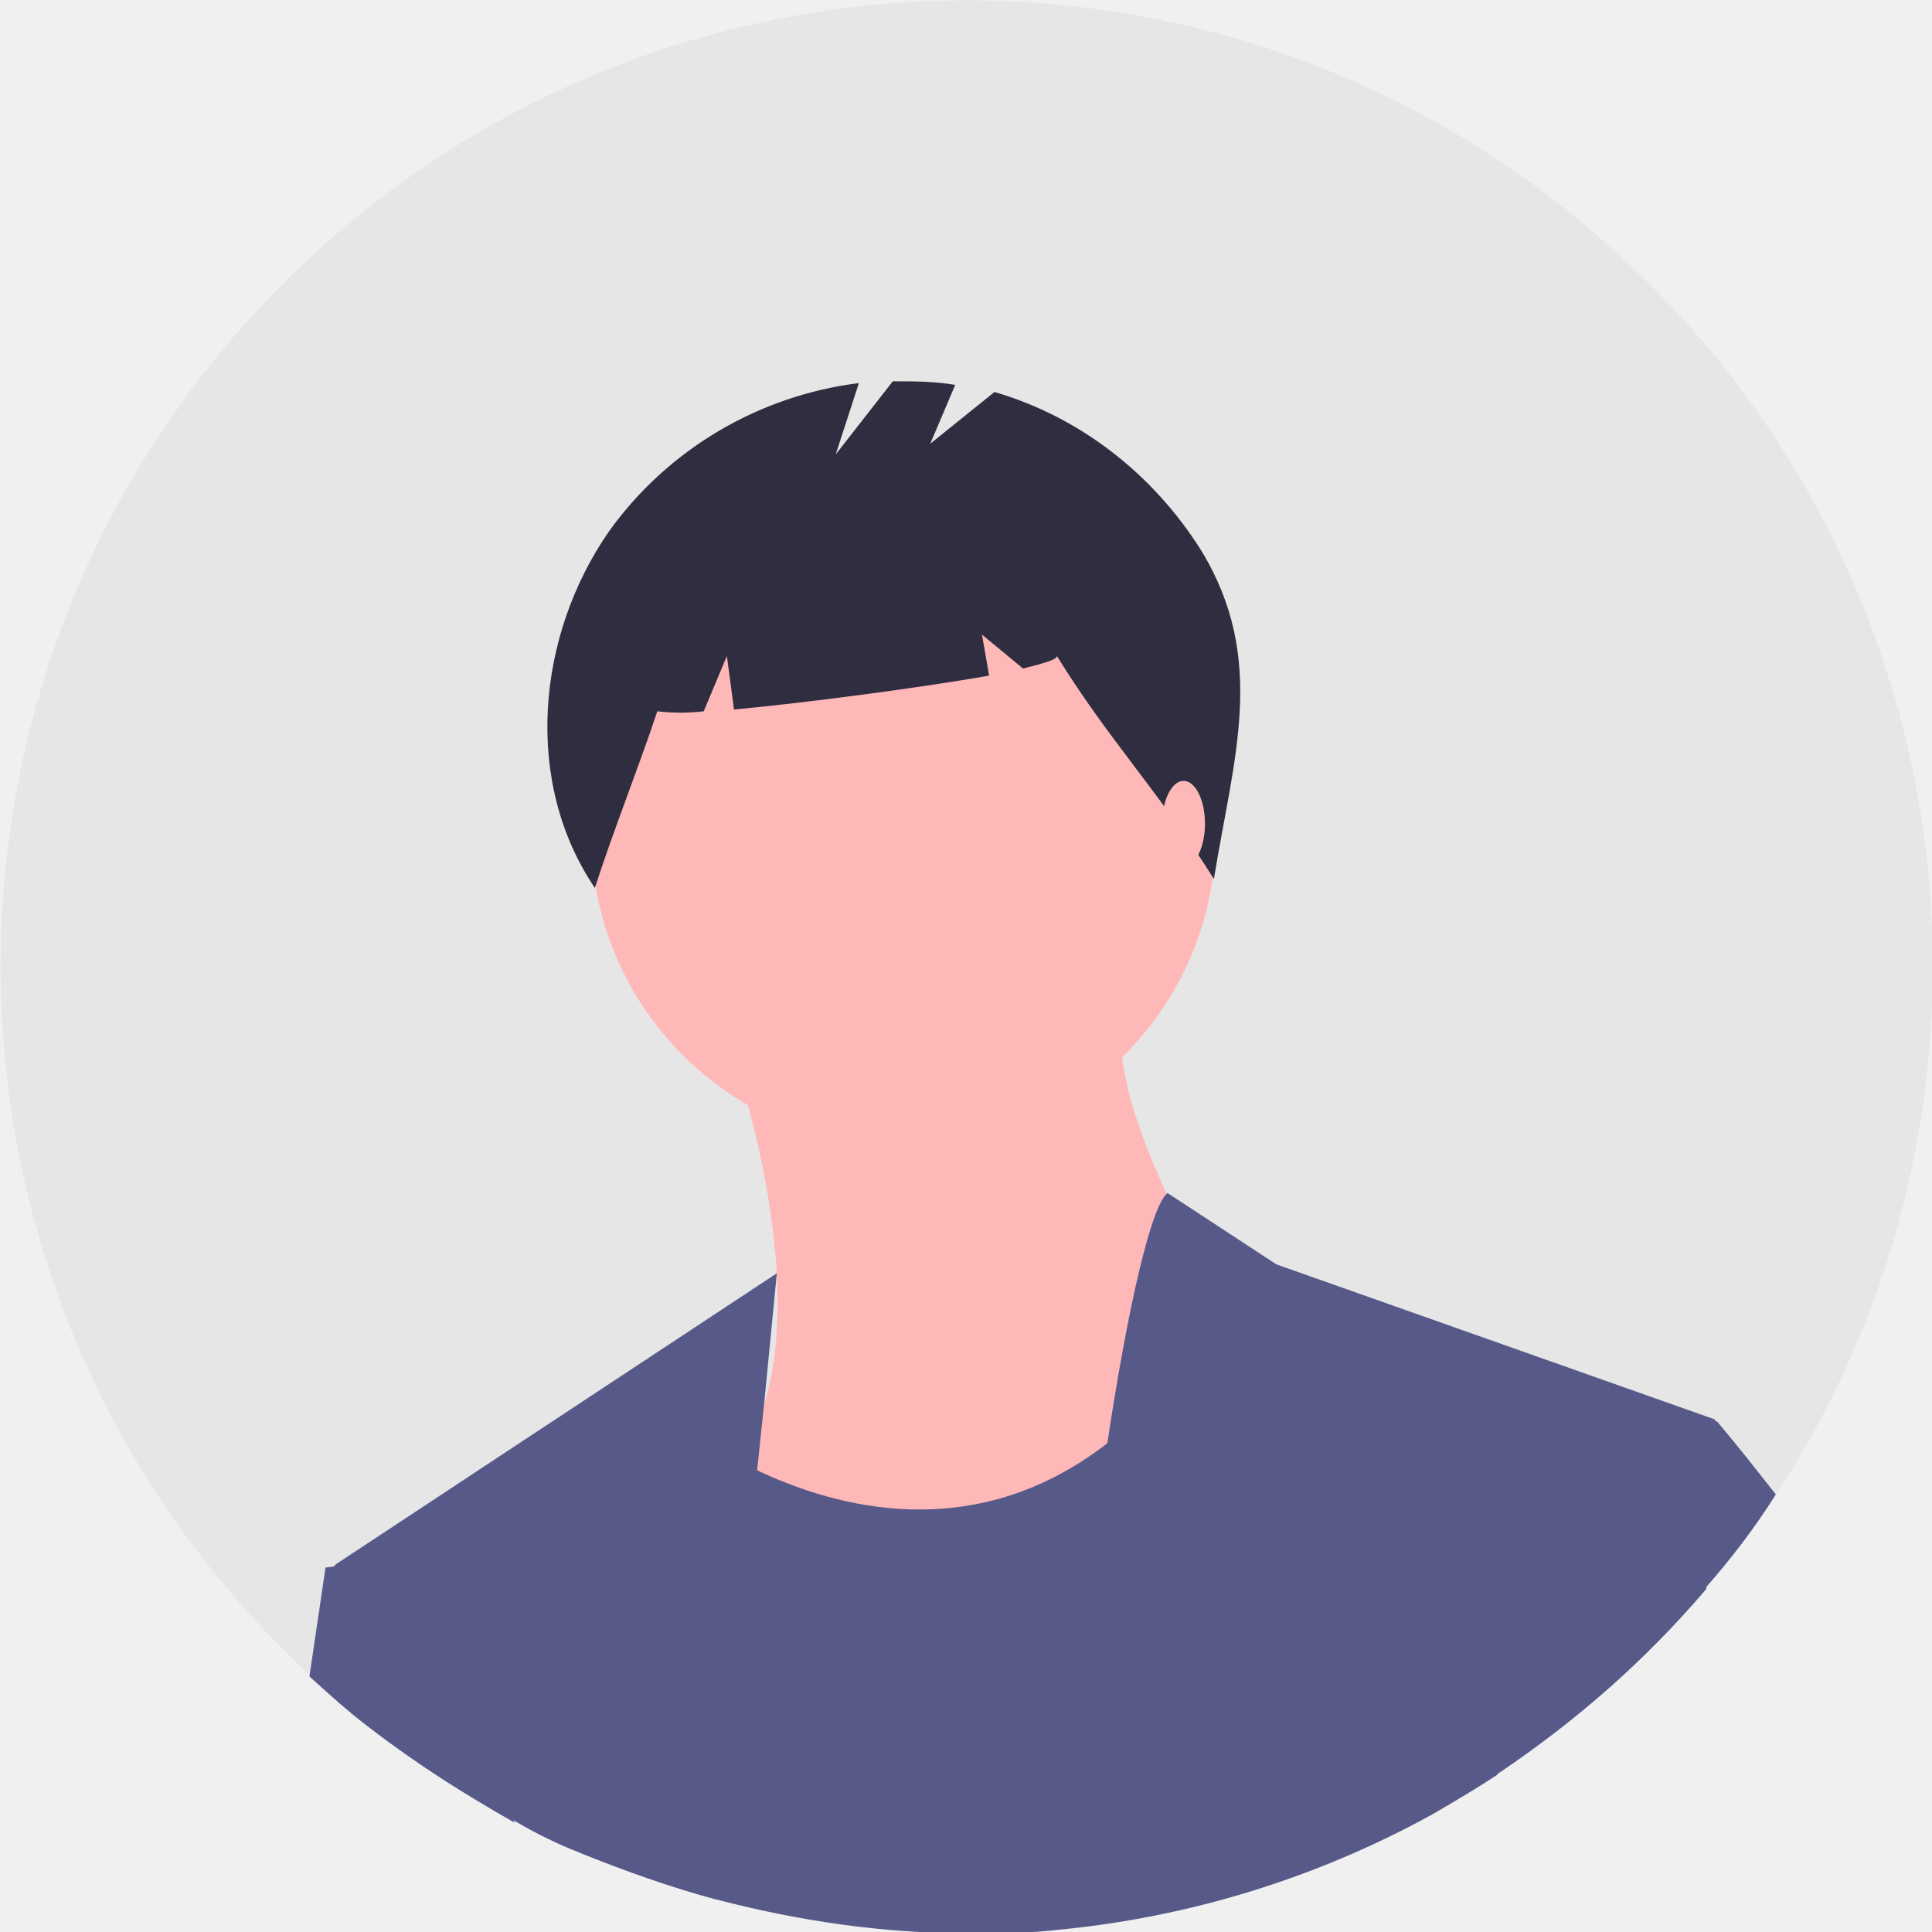
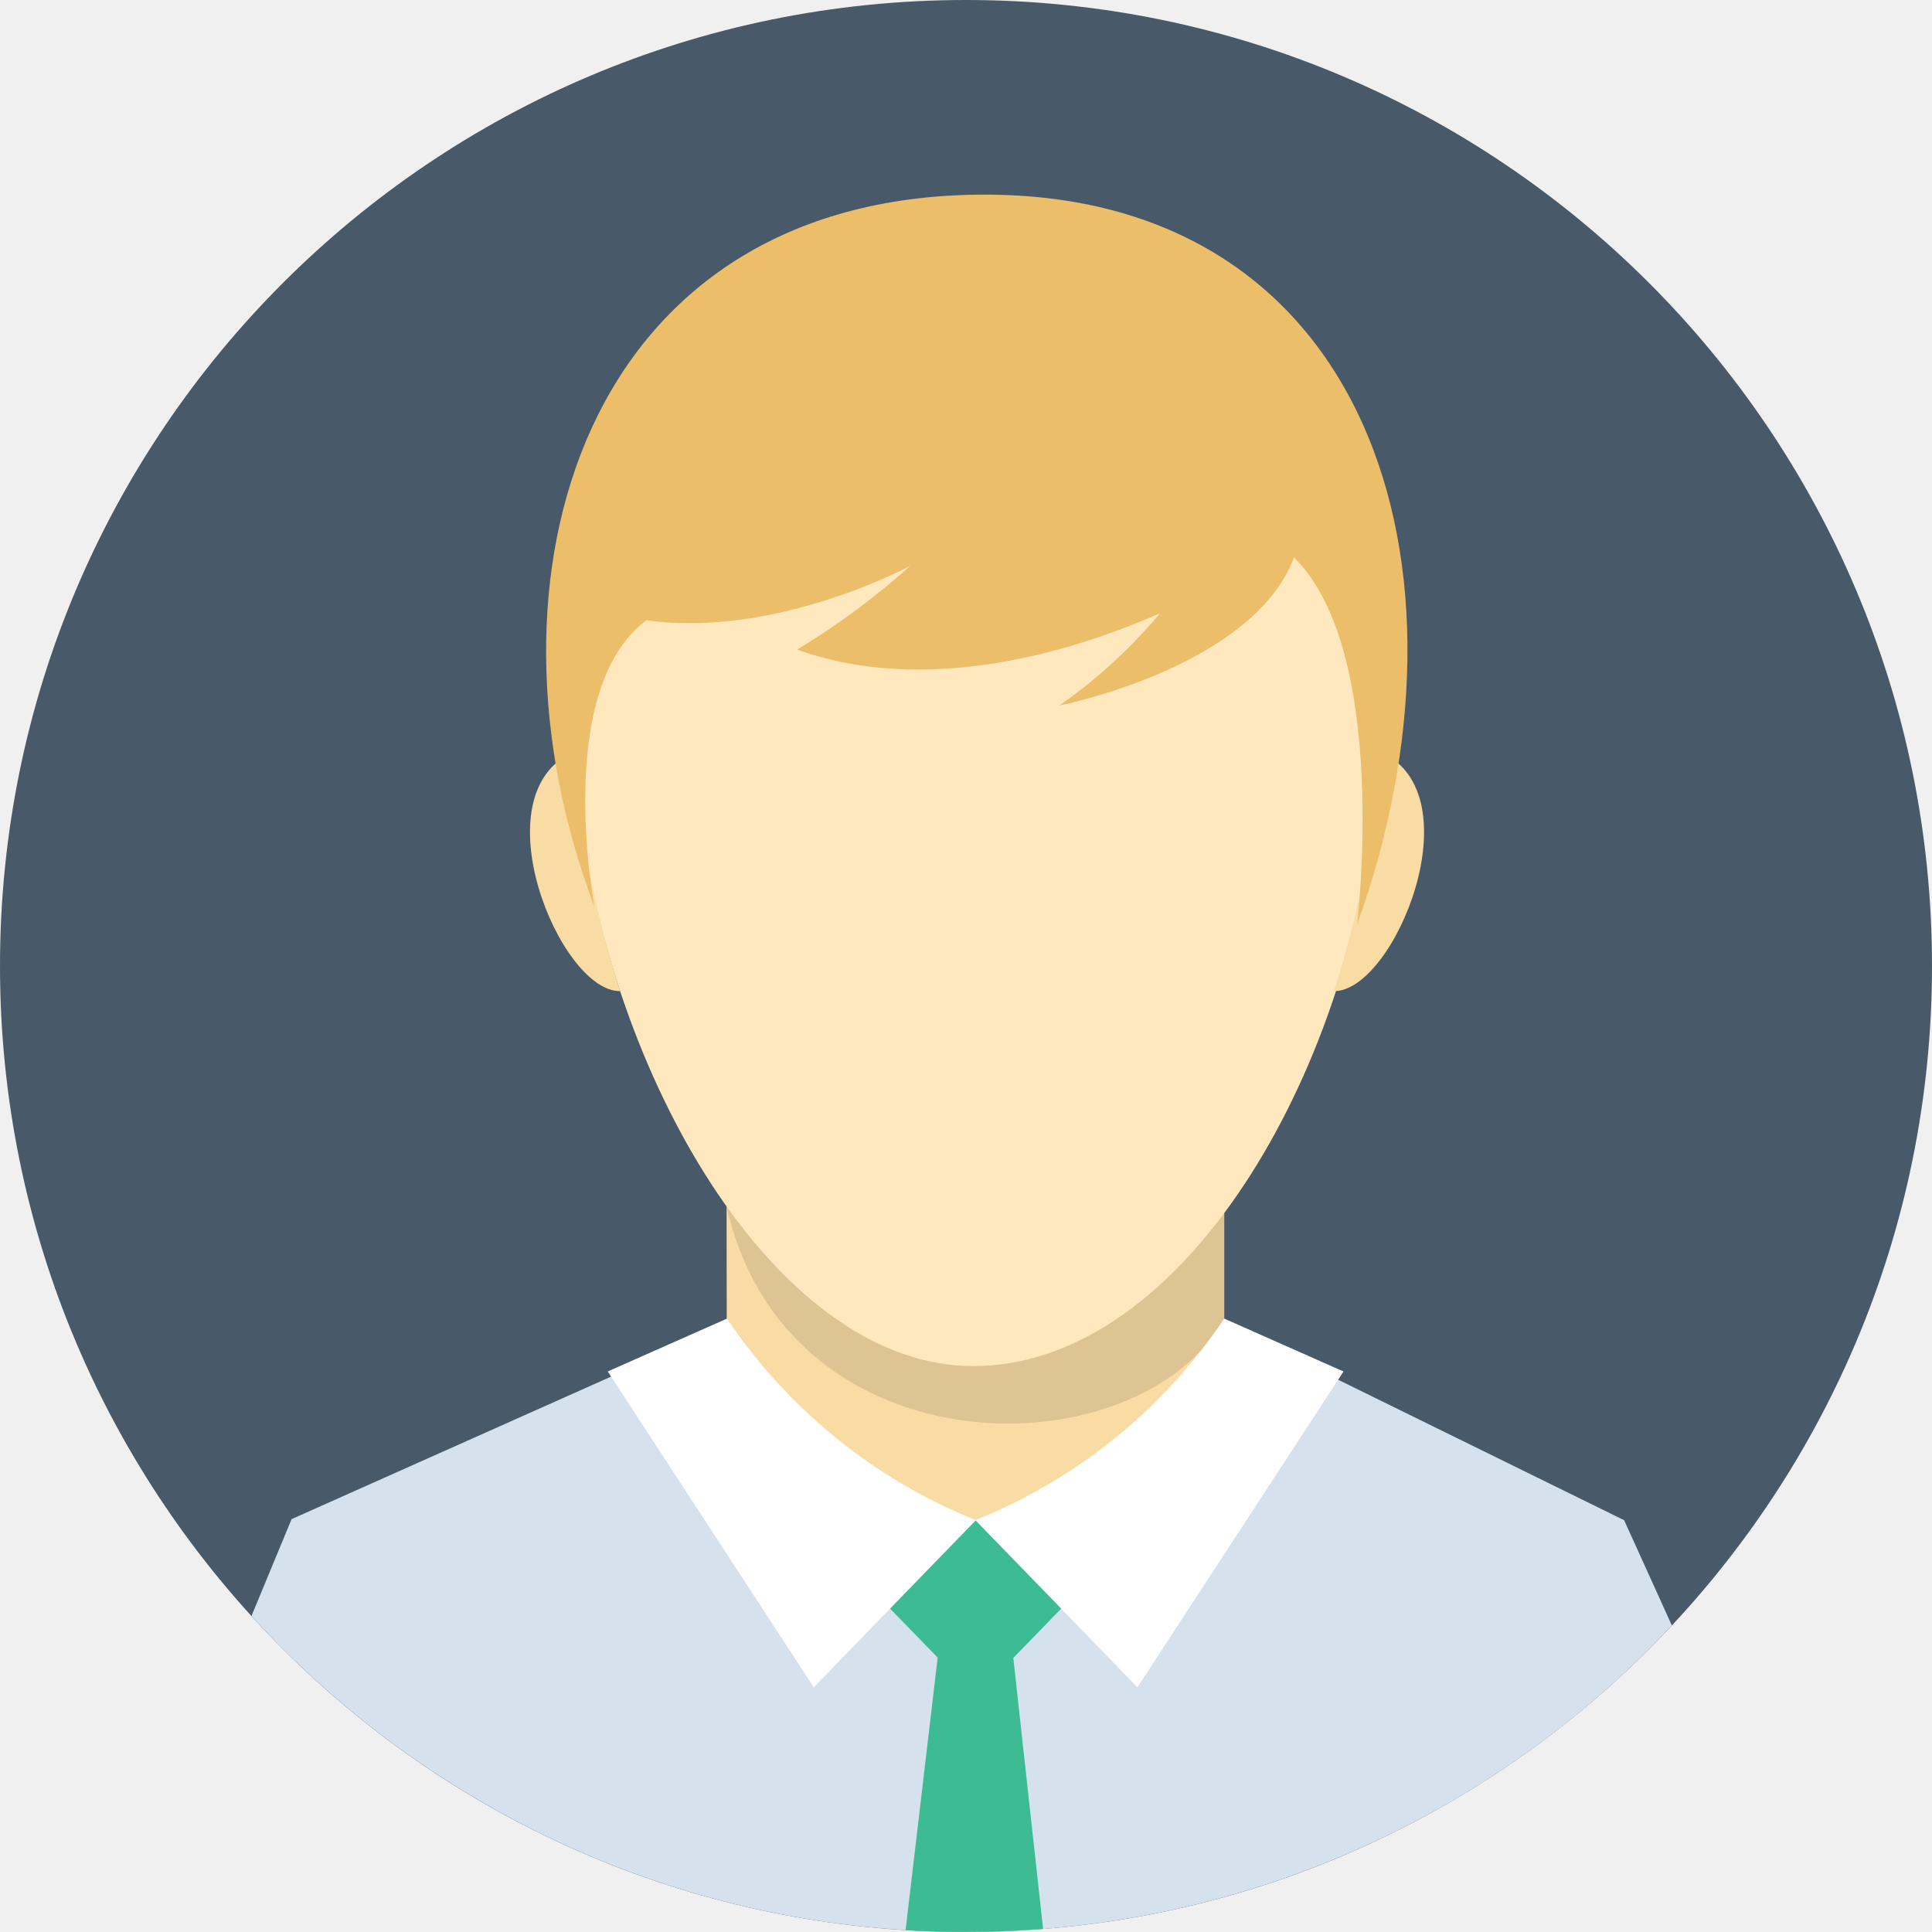
- <svg xmlns="http://www.w3.org/2000/svg" version="1.1" id="Layer_1" x="0" y="0" viewBox="0 0 108.3 108.3" style="enable-background:new 0 0 108.3 108.3" xml:space="preserve">
-   <style>.st1{fill:#ffb8b8}.st2{fill:#575a89}</style>
-   <g id="Group_45" transform="translate(-191 -152.079)">
-     <g id="Group_30" transform="translate(282.246 224.353)">
-       <path id="Path_944" d="M17.1-18.1c0 10.5-3 20.8-8.8 29.6-1.2 1.9-2.5 3.6-4 5.3-3.4 4-7.3 7.4-11.6 10.3-1.2.8-2.4 1.5-3.6 2.2-6.5 3.6-13.7 5.8-21 6.5-1.7.2-3.4.2-5.1.2-4.7 0-9.4-.6-14-1.8-2.6-.7-5.1-1.6-7.6-2.6-1.3-.5-2.5-1.1-3.7-1.8-2.9-1.5-5.6-3.3-8.2-5.3-1.2-.9-2.3-1.9-3.4-2.9C-95.8 1.3-97.1-33-76.8-54.9s54.6-23.3 76.5-2.9c11.1 10.2 17.4 24.6 17.4 39.7z" style="fill:#e6e6e6" />
-       <path id="Path_945" class="st1" d="M-50.2-13.2S-45.3.5-49.1 8.2s6 16.4 6 16.4 25.8-13.1 22.5-19.7-8.8-15.3-7.7-20.8l-21.9 2.7z" />
-       <circle id="Ellipse_185" class="st1" cx="-40.6" cy="-25.5" r="17.5" />
-       <path id="Path_946" class="st2" d="M-51.1 34.2c-2.6-.7-5.1-1.6-7.6-2.6l.5-13.3 4.9-11c1.1.9 2.3 1.6 3.5 2.3.3.2.6.3.9.5 4.6 2.2 12.2 4.2 19.5-1.3 2.7-2.1 5-4.7 6.7-7.6L-8.8 9l.7 8.4.8 9.8c-1.2.8-2.4 1.5-3.6 2.2-6.5 3.6-13.7 5.8-21 6.5-1.7.2-3.4.2-5.1.2-4.8 0-9.5-.7-14.1-1.9z" />
-       <path id="Path_947" class="st2" d="m-47.7-.9-.7 7.2-.4 3.8-.5 5.6-1.8 18.5c-2.6-.7-5.1-1.6-7.6-2.6-1.3-.5-2.5-1.1-3.7-1.8-2.9-1.5-5.6-3.3-8.2-5.3l-1.9-9 .1-.1L-47.7-.9z" />
-       <path id="Path_948" class="st2" d="M-10.9 29.3c-6.5 3.6-13.7 5.8-21 6.5.4-6.7 1-13.1 1.6-18.8.3-2.9.7-5.7 1.1-8.2 1.2-8 2.5-13.5 3.4-14.2l6.1 4L4.9 7.3l-.5 9.5c-3.4 4-7.3 7.4-11.6 10.3-1.3.8-2.5 1.6-3.7 2.2z" />
-       <path id="Path_949" class="st2" d="M-70.5 24.6c-1.2-.9-2.3-1.9-3.4-2.9l.9-6.1.7-.1 3.1-.4 6.8 14.8c-2.8-1.6-5.5-3.3-8.1-5.3z" />
-       <path id="Path_950" class="st2" d="M8.3 11.5c-1.2 1.9-2.5 3.6-4 5.3-3.4 4-7.3 7.4-11.6 10.3-1.2.8-2.4 1.5-3.6 2.2l-.6-2.8 3.5-9.1 4.2-11.1L5 7.4c1.1 1.3 2.2 2.7 3.3 4.1z" />
-       <path id="Path_951" d="M-23.9-41.4c-2.7-4.3-6.8-7.5-11.6-8.9l-3.6 2.9 1.4-3.3c-1.2-.2-2.3-.2-3.5-.2l-3.2 4.1 1.3-4c-5.6.7-10.7 3.7-14 8.3-4.1 5.9-4.8 14.1-.8 20 1.1-3.4 2.4-6.6 3.5-9.9.9.1 1.7.1 2.6 0l1.3-3.1.4 3c4.2-.4 10.3-1.2 14.3-1.9l-.4-2.3 2.3 1.9c1.2-.3 1.9-.5 1.9-.7 2.9 4.7 5.8 7.7 8.8 12.5 1.1-6.8 3-12.3-.7-18.4z" style="fill:#2f2e41" />
-       <ellipse id="Ellipse_186" class="st1" cx="-24.9" cy="-26.1" rx="1.2" ry="2.4" />
+ <svg xmlns="http://www.w3.org/2000/svg" width="61.8px" height="61.8px" viewBox="0 0 61.8 61.8">
+   <g data-name="Layer 2" id="Layer_2">
+     <g data-name="—ÎÓÈ 1" id="_ÎÓÈ_1">
+       <circle cx="30.9" cy="30.9" fill="#485a69" r="30.9" />
+       <path d="M23.242 38.592l15.92.209v12.918l-15.907-.121-.013-13.006z" fill="#f9dca4" fill-rule="evenodd" />
+       <path d="M53.478 51.993A30.814 30.814 0 0 1 30.9 61.8a31.225 31.225 0 0 1-3.837-.237A30.699 30.699 0 0 1 15.9 57.919a31.033 31.033 0 0 1-7.857-6.225l1.284-3.1 13.925-6.212c0 4.535 1.84 6.152 7.97 6.244 7.57.113 7.94-1.606 7.94-6.28l12.79 6.281z" fill="#d5e1ed" fill-rule="evenodd" />
+       <path d="M39.165 38.778v3.404c-2.75 4.914-14 4.998-15.923-3.59z" fill-rule="evenodd" opacity="0.11" />
+       <path d="M31.129 8.432c21.281 0 12.987 35.266 0 35.266-12.267 0-21.281-35.266 0-35.266z" fill="#ffe8be" fill-rule="evenodd" />
+       <path d="M18.365 24.045c-3.07 1.34-.46 7.687 1.472 7.658a31.973 31.973 0 0 1-1.472-7.658z" fill="#f9dca4" fill-rule="evenodd" />
+       <path d="M44.14 24.045c3.07 1.339.46 7.687-1.471 7.658a31.992 31.992 0 0 0 1.471-7.658z" fill="#f9dca4" fill-rule="evenodd" />
+       <path d="M43.409 29.584s1.066-8.716-2.015-11.752c-1.34 3.528-7.502 4.733-7.502 4.733a16.62 16.62 0 0 0 3.215-2.947c-1.652.715-6.876 2.858-11.61 1.161a23.715 23.715 0 0 0 3.617-2.679s-4.287 2.322-8.44 1.742c-2.991 2.232-1.66 9.162-1.66 9.162C15 18.417 18.697 6.296 31.39 6.226c12.358-.069 16.17 11.847 12.018 23.358z" fill="#ecbe6a" fill-rule="evenodd" />
+       <path d="M23.255 42.179a17.39 17.39 0 0 0 7.958 6.446l-5.182 5.349L19.44 43.87z" fill="#fff" fill-rule="evenodd" />
+       <path d="M39.16 42.179a17.391 17.391 0 0 1-7.958 6.446l5.181 5.349 6.592-10.103z" fill="#fff" fill-rule="evenodd" />
+       <path d="M33.366 61.7q-1.239.097-2.504.098-.954 0-1.895-.056l1.031-8.757h2.41z" fill="#3dbc93" fill-rule="evenodd" />
+       <path d="M28.472 51.456l2.737-2.817 2.736 2.817-2.736 2.817-2.737-2.817z" fill="#3dbc93" fill-rule="evenodd" />
    </g>
  </g>
</svg>
